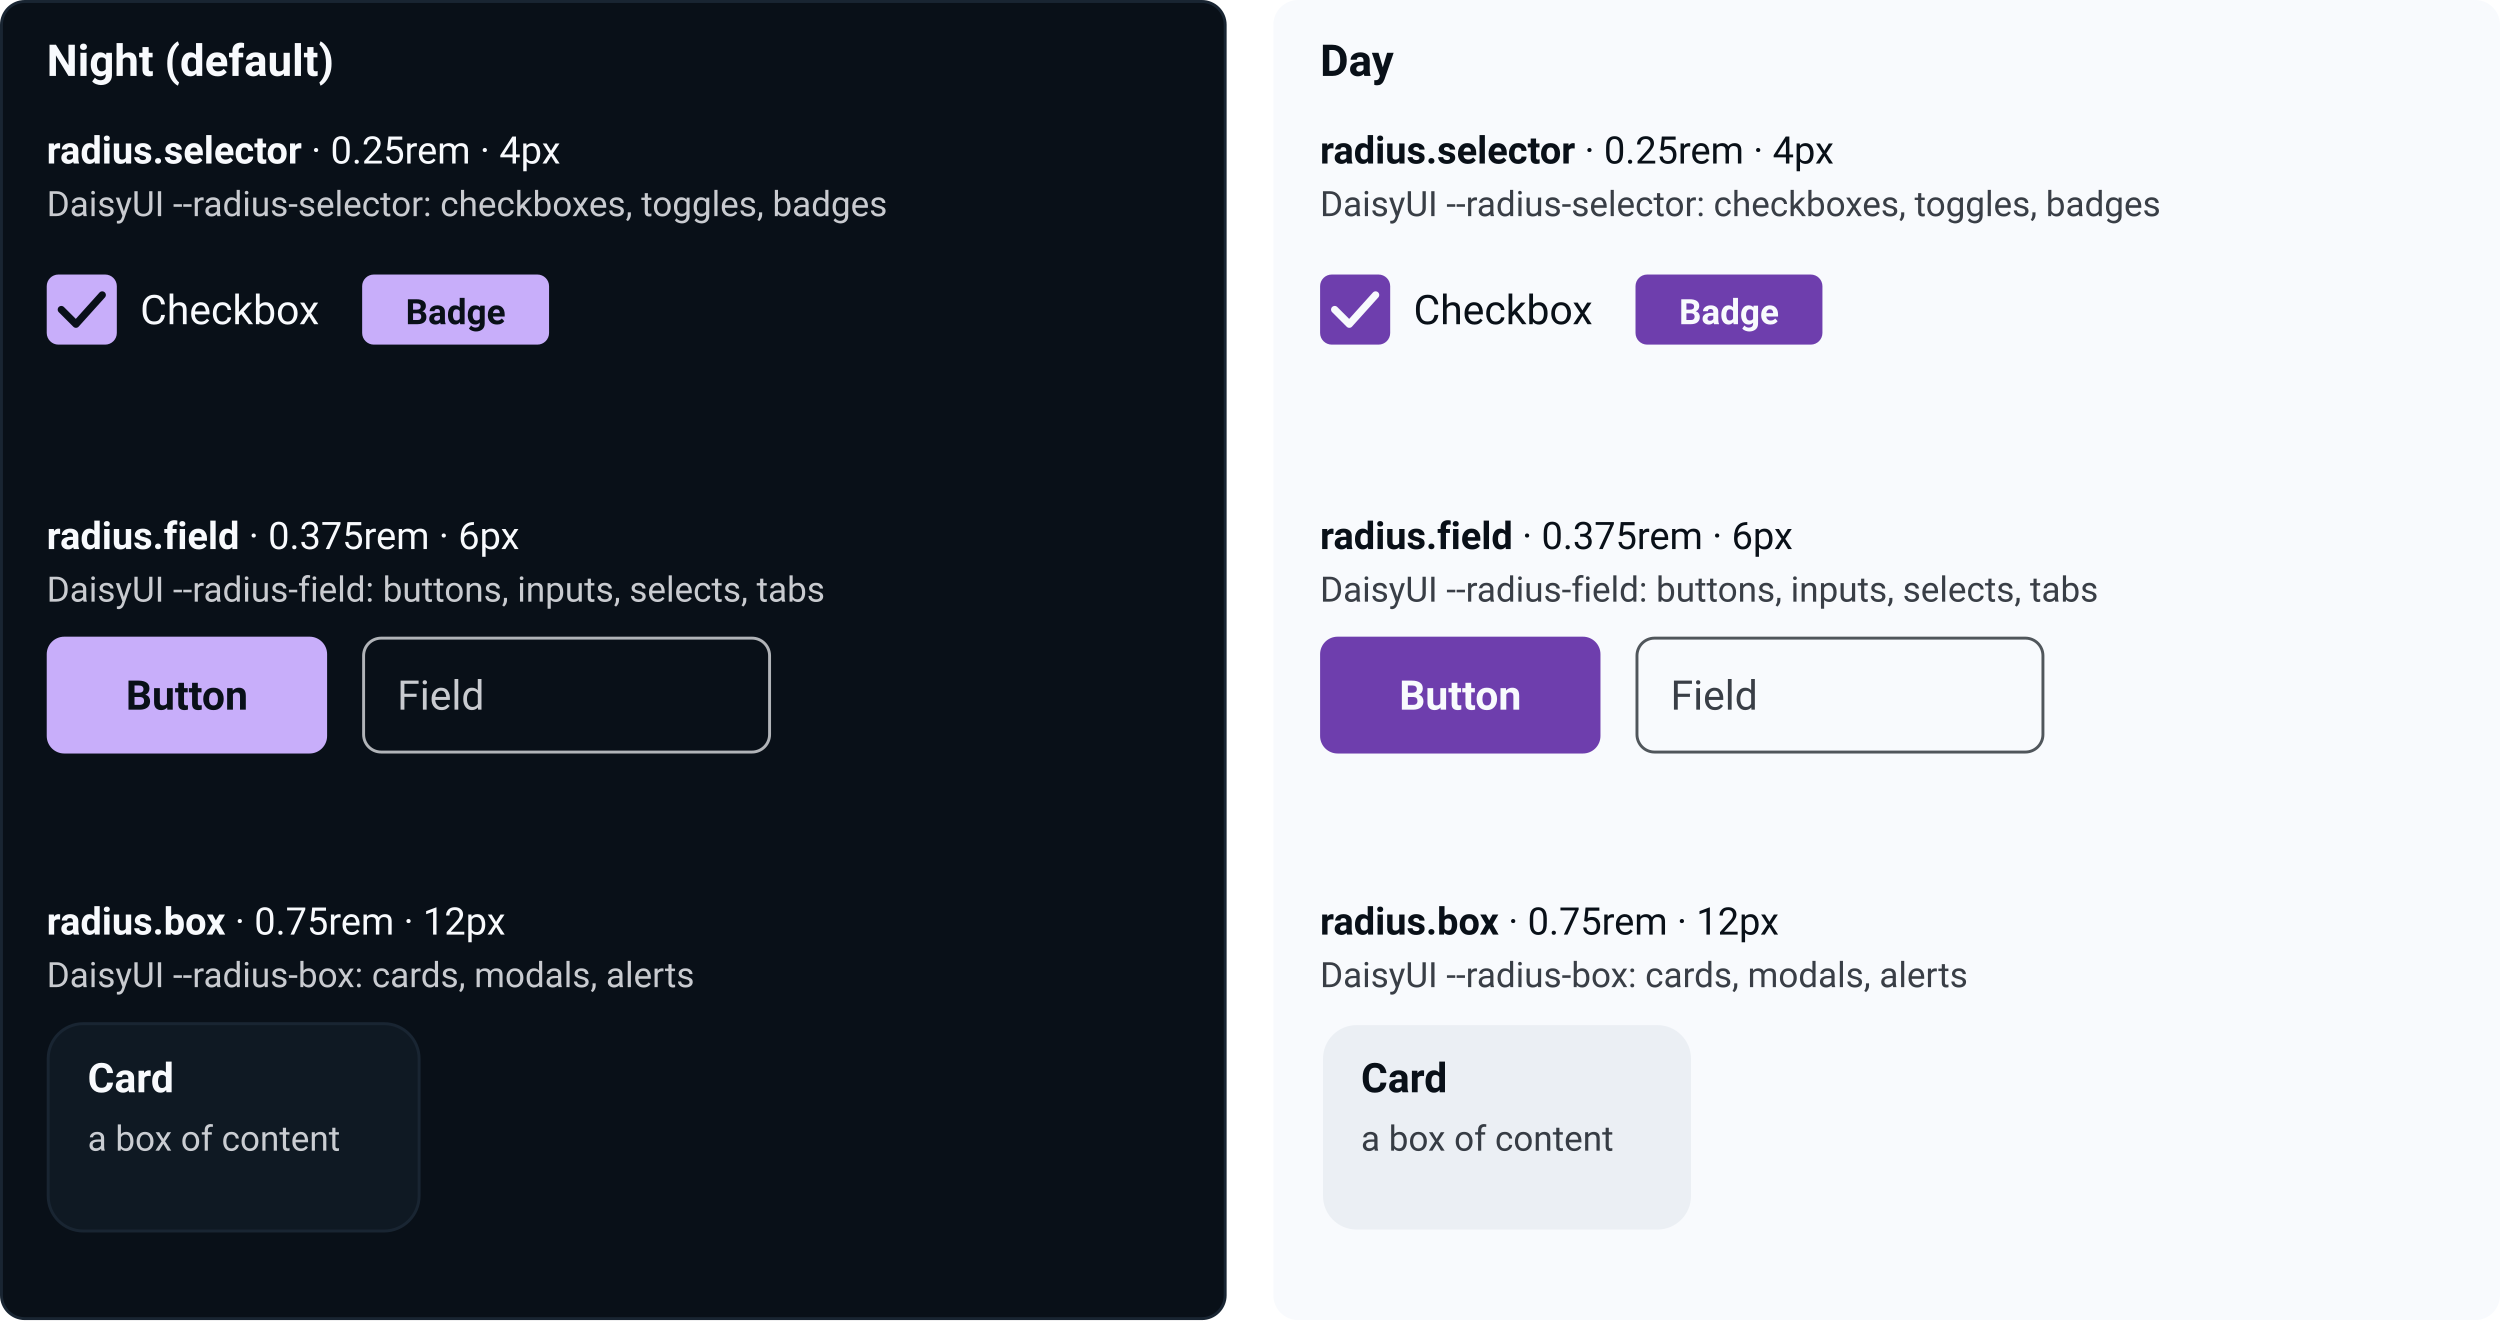
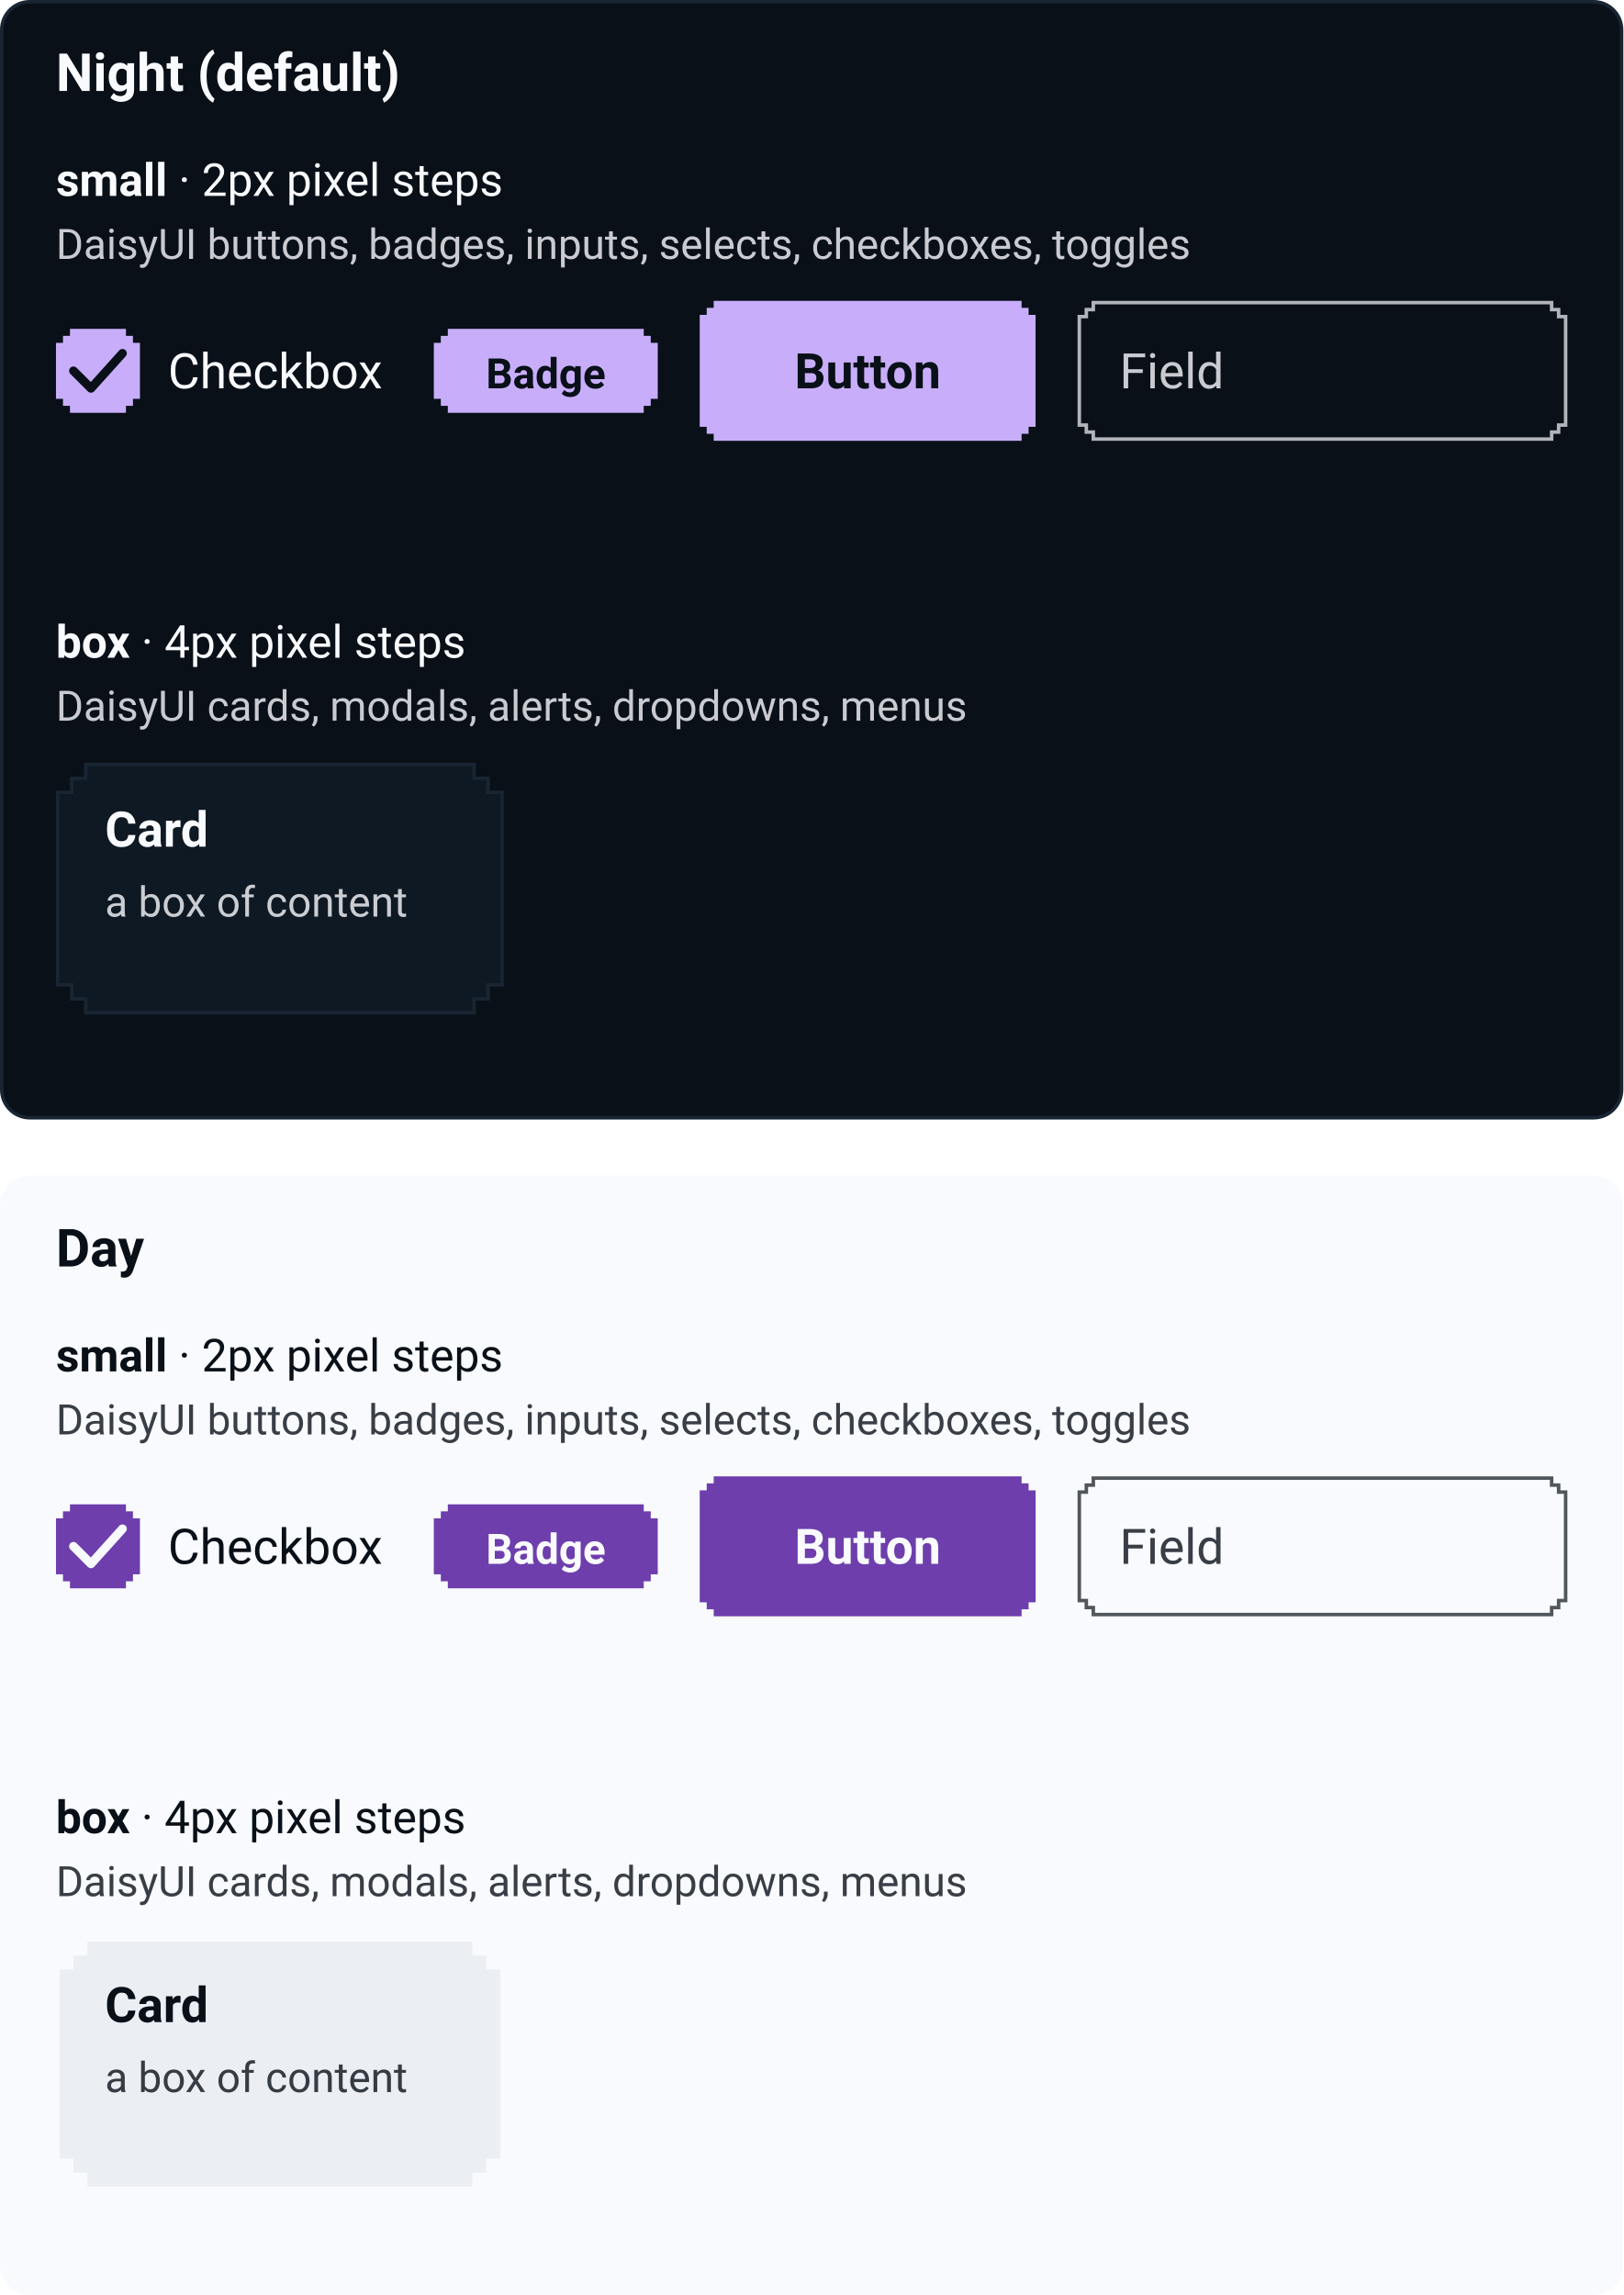
- <svg xmlns="http://www.w3.org/2000/svg" viewBox="0 0 856 452" width="856" height="452" font-family="system-ui, -apple-system, &quot;Segoe UI&quot;, Roboto, Helvetica, Arial, sans-serif" font-size="13">
+ <svg xmlns="http://www.w3.org/2000/svg" viewBox="0 0 464 656" width="464" height="656" font-family="system-ui, -apple-system, &quot;Segoe UI&quot;, Roboto, Helvetica, Arial, sans-serif" font-size="13">
  <g transform="translate(0 0)">
-     <rect x="0.5" y="0.5" width="419" height="451" rx="8" fill="#091018" stroke="#192532" />
+     <rect x="0.5" y="0.5" width="463" height="319" rx="8" fill="#091018" stroke="#192532" />
    <text x="16" y="26" fill="#f8fafd" font-size="15" font-weight="700">Night (default)</text>
    <g transform="translate(16 40)">
      <text x="0" y="16" fill="#f8fafd">
-         <tspan font-weight="700">radius.selector</tspan> · 0.25rem · 4px</text>
-       <text x="0" y="34" fill="#f8fafd" fill-opacity="0.8" font-size="12">DaisyUI --radius-selector: checkboxes, toggles, badges</text>
-       <rect x="0" y="54" width="24" height="24" rx="4" fill="#c8aefa" />
+         <tspan font-weight="700">small</tspan> · 2px pixel steps</text>
+       <text x="0" y="34" fill="#f8fafd" fill-opacity="0.8" font-size="12">DaisyUI buttons, badges, inputs, selects, checkboxes, toggles</text>
+       <polygon points="0,58 2,58 2,56 4,56 4,54 20,54 20,56 22,56 22,58 24,58 24,74 22,74 22,76 20,76 20,78 4,78 4,76 2,76 2,74 0,74" fill="#c8aefa" />
      <path d="M5 66l5 5 9-10" fill="none" stroke="#091018" stroke-width="2.5" stroke-linecap="round" stroke-linejoin="round" />
      <text x="32" y="71" fill="#f8fafd" font-size="14">Checkbox</text>
-       <rect x="108" y="54" width="64" height="24" rx="4" fill="#c8aefa" />
+       <polygon points="108,58 110,58 110,56 112,56 112,54 168,54 168,56 170,56 170,58 172,58 172,74 170,74 170,76 168,76 168,78 112,78 112,76 110,76 110,74 108,74" fill="#c8aefa" />
      <text x="140" y="71" fill="#091018" font-weight="700" font-size="12" text-anchor="middle">Badge</text>
+       <polygon points="184,50 186,50 186,48 188,48 188,46 276,46 276,48 278,48 278,50 280,50 280,82 278,82 278,84 276,84 276,86 188,86 188,84 186,84 186,82 184,82" fill="#c8aefa" />
+       <text x="232" y="71" fill="#091018" font-weight="700" font-size="14" text-anchor="middle">Button</text>
+       <polygon points="292,50 294,50 294,48 296,48 296,46 428,46 428,48 430,48 430,50 432,50 432,82 430,82 430,84 428,84 428,86 296,86 296,84 294,84 294,82 292,82" fill="#f8fafd" fill-opacity="0.7" />
+       <polygon points="293,51 295,51 295,49 297,49 297,47 427,47 427,49 429,49 429,51 431,51 431,81 429,81 429,83 427,83 427,85 297,85 297,83 295,83 295,81 293,81" fill="#091018" />
+       <text x="304" y="71" fill="#f8fafd" font-size="14" fill-opacity="0.8">Field</text>
      <text x="0" y="148" fill="#f8fafd">
-         <tspan font-weight="700">radius.field</tspan> · 0.375rem · 6px</text>
-       <text x="0" y="166" fill="#f8fafd" fill-opacity="0.8" font-size="12">DaisyUI --radius-field: buttons, inputs, selects, tabs</text>
-       <rect x="0" y="178" width="96" height="40" rx="6" fill="#c8aefa" />
-       <text x="48" y="203" fill="#091018" font-weight="700" font-size="14" text-anchor="middle">Button</text>
-       <rect x="108.5" y="178.5" width="139" height="39" rx="6" fill="#091018" stroke="#f8fafd" stroke-opacity="0.7" />
-       <text x="120" y="203" fill="#f8fafd" font-size="14" fill-opacity="0.8">Field</text>
-       <text x="0" y="280" fill="#f8fafd">
-         <tspan font-weight="700">radius.box</tspan> · 0.75rem · 12px</text>
-       <text x="0" y="298" fill="#f8fafd" fill-opacity="0.8" font-size="12">DaisyUI --radius-box: cards, modals, alerts</text>
-       <rect x="0.5" y="310.5" width="127" height="71" rx="12" fill="#0f1923" stroke="#192532" />
-       <text x="14" y="334" fill="#f8fafd" font-weight="700" font-size="14">Card</text>
-       <text x="14" y="354" fill="#f8fafd" font-size="12" fill-opacity="0.8">a box of content</text>
+         <tspan font-weight="700">box</tspan> · 4px pixel steps</text>
+       <text x="0" y="166" fill="#f8fafd" fill-opacity="0.8" font-size="12">DaisyUI cards, modals, alerts, dropdowns, menus</text>
+       <polygon points="0,186 4,186 4,182 8,182 8,178 120,178 120,182 124,182 124,186 128,186 128,242 124,242 124,246 120,246 120,250 8,250 8,246 4,246 4,242 0,242" fill="#192532" />
+       <polygon points="1,187 5,187 5,183 9,183 9,179 119,179 119,183 123,183 123,187 127,187 127,241 123,241 123,245 119,245 119,249 9,249 9,245 5,245 5,241 1,241" fill="#0f1923" />
+       <text x="14" y="202" fill="#f8fafd" font-weight="700" font-size="14">Card</text>
+       <text x="14" y="222" fill="#f8fafd" font-size="12" fill-opacity="0.8">a box of content</text>
    </g>
  </g>
-   <g transform="translate(436 0)">
-     <rect x="0.5" y="0.5" width="419" height="451" rx="8" fill="#f8fafd" stroke="#f8fafd" />
+   <g transform="translate(0 336)">
+     <rect x="0.5" y="0.5" width="463" height="319" rx="8" fill="#f8fafd" stroke="#f8fafd" />
    <text x="16" y="26" fill="#091018" font-size="15" font-weight="700">Day</text>
    <g transform="translate(16 40)">
      <text x="0" y="16" fill="#091018">
-         <tspan font-weight="700">radius.selector</tspan> · 0.25rem · 4px</text>
-       <text x="0" y="34" fill="#091018" fill-opacity="0.8" font-size="12">DaisyUI --radius-selector: checkboxes, toggles, badges</text>
-       <rect x="0" y="54" width="24" height="24" rx="4" fill="#6e3ead" />
+         <tspan font-weight="700">small</tspan> · 2px pixel steps</text>
+       <text x="0" y="34" fill="#091018" fill-opacity="0.8" font-size="12">DaisyUI buttons, badges, inputs, selects, checkboxes, toggles</text>
+       <polygon points="0,58 2,58 2,56 4,56 4,54 20,54 20,56 22,56 22,58 24,58 24,74 22,74 22,76 20,76 20,78 4,78 4,76 2,76 2,74 0,74" fill="#6e3ead" />
      <path d="M5 66l5 5 9-10" fill="none" stroke="#f8fafd" stroke-width="2.5" stroke-linecap="round" stroke-linejoin="round" />
      <text x="32" y="71" fill="#091018" font-size="14">Checkbox</text>
-       <rect x="108" y="54" width="64" height="24" rx="4" fill="#6e3ead" />
+       <polygon points="108,58 110,58 110,56 112,56 112,54 168,54 168,56 170,56 170,58 172,58 172,74 170,74 170,76 168,76 168,78 112,78 112,76 110,76 110,74 108,74" fill="#6e3ead" />
      <text x="140" y="71" fill="#f8fafd" font-weight="700" font-size="12" text-anchor="middle">Badge</text>
+       <polygon points="184,50 186,50 186,48 188,48 188,46 276,46 276,48 278,48 278,50 280,50 280,82 278,82 278,84 276,84 276,86 188,86 188,84 186,84 186,82 184,82" fill="#6e3ead" />
+       <text x="232" y="71" fill="#f8fafd" font-weight="700" font-size="14" text-anchor="middle">Button</text>
+       <polygon points="292,50 294,50 294,48 296,48 296,46 428,46 428,48 430,48 430,50 432,50 432,82 430,82 430,84 428,84 428,86 296,86 296,84 294,84 294,82 292,82" fill="#091018" fill-opacity="0.7" />
+       <polygon points="293,51 295,51 295,49 297,49 297,47 427,47 427,49 429,49 429,51 431,51 431,81 429,81 429,83 427,83 427,85 297,85 297,83 295,83 295,81 293,81" fill="#f8fafd" />
+       <text x="304" y="71" fill="#091018" font-size="14" fill-opacity="0.8">Field</text>
      <text x="0" y="148" fill="#091018">
-         <tspan font-weight="700">radius.field</tspan> · 0.375rem · 6px</text>
-       <text x="0" y="166" fill="#091018" fill-opacity="0.8" font-size="12">DaisyUI --radius-field: buttons, inputs, selects, tabs</text>
-       <rect x="0" y="178" width="96" height="40" rx="6" fill="#6e3ead" />
-       <text x="48" y="203" fill="#f8fafd" font-weight="700" font-size="14" text-anchor="middle">Button</text>
-       <rect x="108.5" y="178.5" width="139" height="39" rx="6" fill="#f8fafd" stroke="#091018" stroke-opacity="0.7" />
-       <text x="120" y="203" fill="#091018" font-size="14" fill-opacity="0.8">Field</text>
-       <text x="0" y="280" fill="#091018">
-         <tspan font-weight="700">radius.box</tspan> · 0.75rem · 12px</text>
-       <text x="0" y="298" fill="#091018" fill-opacity="0.8" font-size="12">DaisyUI --radius-box: cards, modals, alerts</text>
-       <rect x="0.5" y="310.5" width="127" height="71" rx="12" fill="#ebeff4" stroke="#f8fafd" />
-       <text x="14" y="334" fill="#091018" font-weight="700" font-size="14">Card</text>
-       <text x="14" y="354" fill="#091018" font-size="12" fill-opacity="0.8">a box of content</text>
+         <tspan font-weight="700">box</tspan> · 4px pixel steps</text>
+       <text x="0" y="166" fill="#091018" fill-opacity="0.8" font-size="12">DaisyUI cards, modals, alerts, dropdowns, menus</text>
+       <polygon points="0,186 4,186 4,182 8,182 8,178 120,178 120,182 124,182 124,186 128,186 128,242 124,242 124,246 120,246 120,250 8,250 8,246 4,246 4,242 0,242" fill="#f8fafd" />
+       <polygon points="1,187 5,187 5,183 9,183 9,179 119,179 119,183 123,183 123,187 127,187 127,241 123,241 123,245 119,245 119,249 9,249 9,245 5,245 5,241 1,241" fill="#ebeff4" />
+       <text x="14" y="202" fill="#091018" font-weight="700" font-size="14">Card</text>
+       <text x="14" y="222" fill="#091018" font-size="12" fill-opacity="0.8">a box of content</text>
    </g>
  </g>
</svg>
